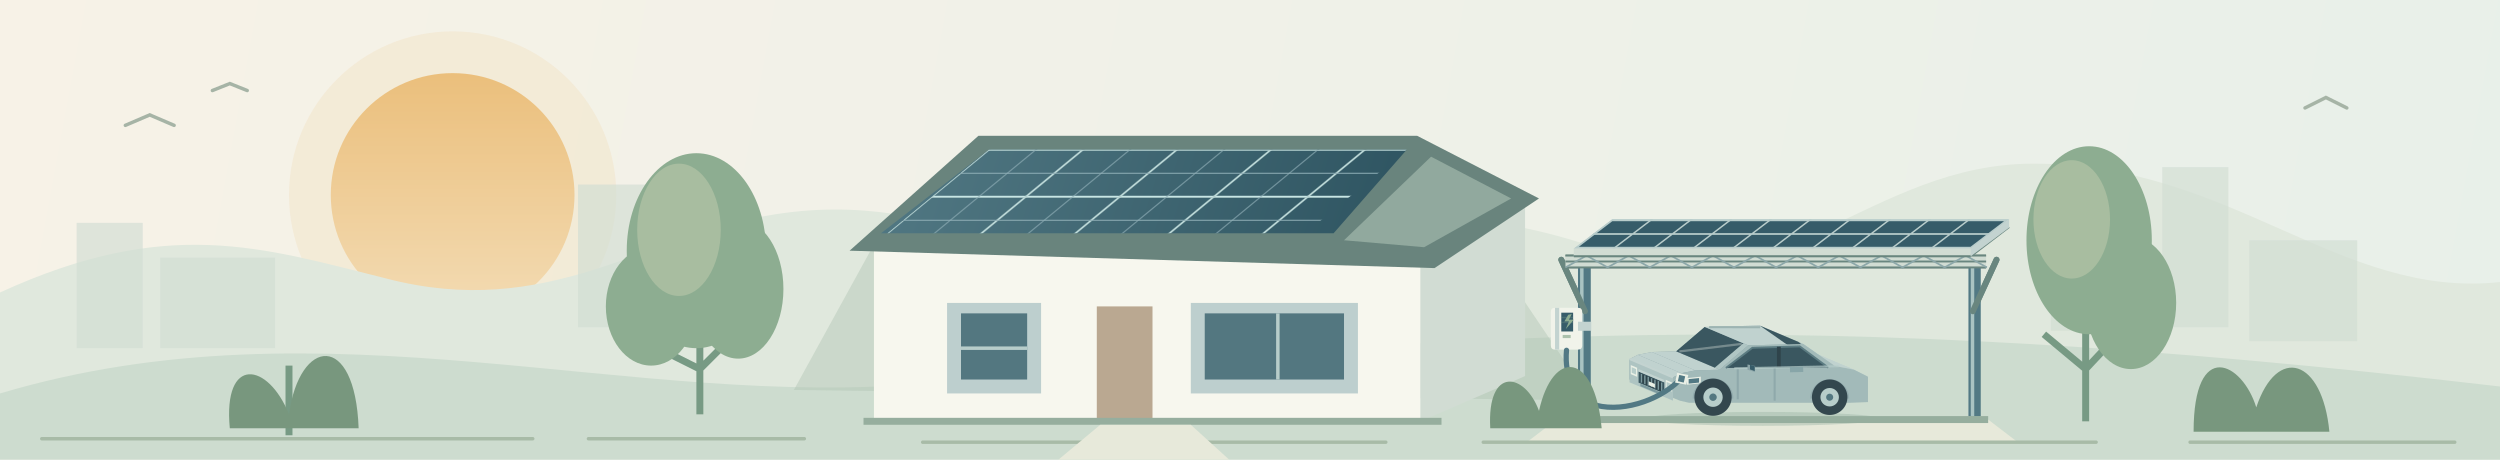
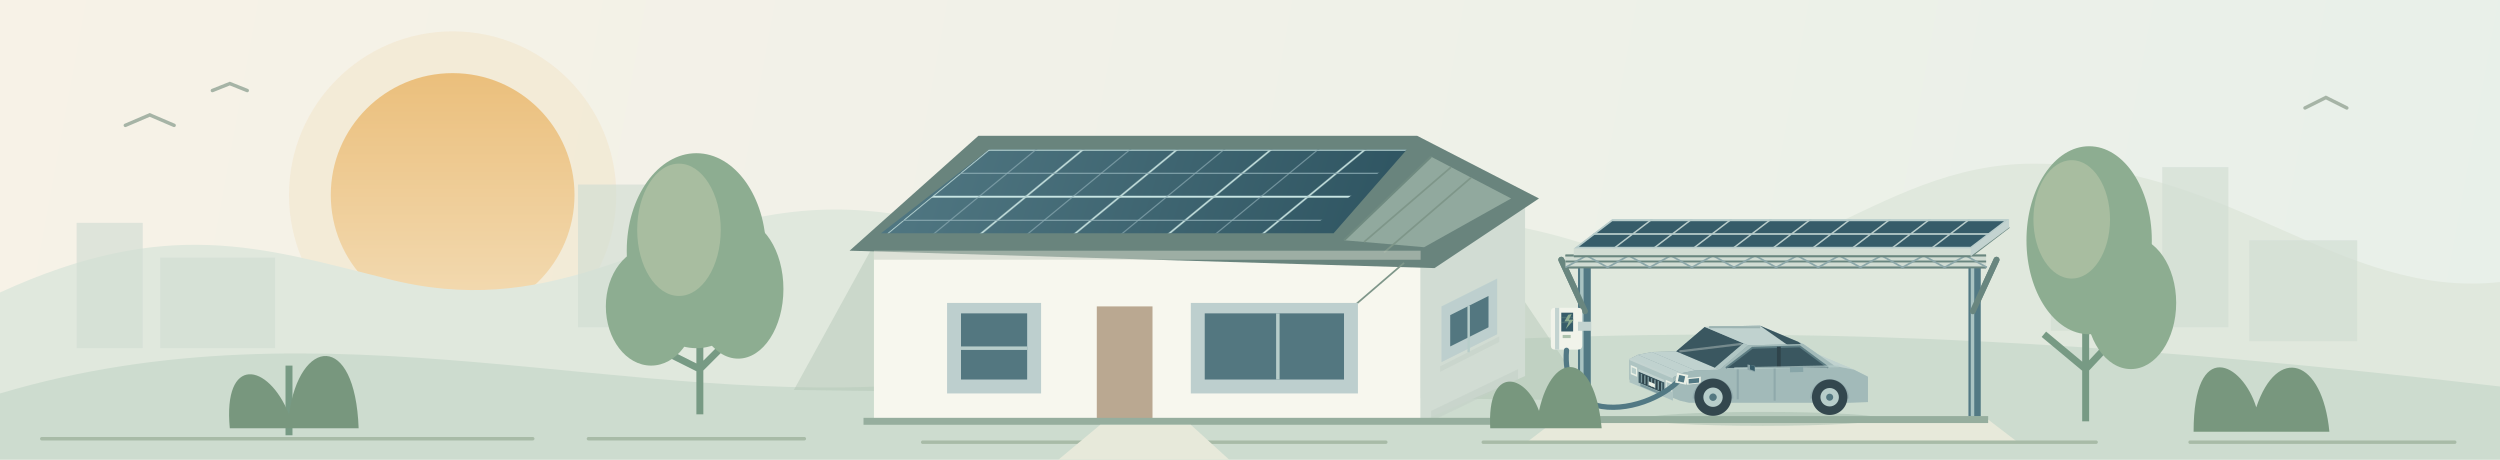
<svg xmlns="http://www.w3.org/2000/svg" width="718" height="132" viewBox="0 0 718 132" fill="none">
  <defs>
    <linearGradient id="sky" x1="0" y1="0" x2="718" y2="132" gradientUnits="userSpaceOnUse">
      <stop stop-color="#F7F2E7" />
      <stop offset="1" stop-color="#E8F0E9" />
    </linearGradient>
    <linearGradient id="sun" x1="132" y1="14" x2="132" y2="92" gradientUnits="userSpaceOnUse">
      <stop stop-color="#EABC76" />
      <stop offset="1" stop-color="#F3DCB5" />
    </linearGradient>
    <linearGradient id="roof" x1="251" y1="41" x2="408" y2="91" gradientUnits="userSpaceOnUse">
      <stop stop-color="#527984" />
      <stop offset="1" stop-color="#2B515E" />
    </linearGradient>
    <pattern id="modules" width="27" height="18" patternUnits="userSpaceOnUse">
      <path d="M0 0H27V18H0Z" stroke="#B6D2D1" stroke-width=".8" />
      <path d="M13.5 0V18M0 9H27" stroke="#8EADB5" stroke-width=".35" />
    </pattern>
  </defs>
  <path fill="url(#sky)" d="M0 0h718v132H0z" />
  <circle cx="130" cy="56" r="47" fill="#F2E3C8" opacity=".5" />
  <circle cx="130" cy="56" r="35" fill="url(#sun)" />
  <path d="M0 84c48-22 75-13 111-4 46 12 74-12 109-18 55-10 83 25 134 11 57-15 78-11 110 0 48 15 73-26 120-26 57 0 88 39 134 34v51H0Z" fill="#E0E8DD" />
  <g fill="#D1DDD3" opacity=".65">
    <path d="M22 64h19v36H22zm24 10h33v26H46zm120-21h21v41h-21zm423 8h26v34h-26zm32-13h19v46h-19zm25 21h31v29h-31z" />
  </g>
  <path d="M0 113c94-28 181 5 267-3 152-14 245-23 451 1v21H0Z" fill="#CDDCCF" />
  <path d="M228 112 250 72h178l29 43Z" fill="#ACC0AF" opacity=".4" />
  <path d="M251 72h157v49H251Z" fill="#F7F7EE" />
  <path d="m408 72 30-15v51l-30 13Z" fill="#D1DCD3" />
+   <path d="M411 118 436 106v3l-25 12Z" fill="#C3D0C7" opacity=".55" />
+   <path d="M414 88 430 80v16l-16 8Z" fill="#BDCFCE" />
+   <path d="M416.5 90.5 427.5 85v9l-11 5.5Z" fill="#537780" />
+   <path d="M421.8 87.8v13.4" stroke="#B7CDCA" stroke-width=".7" />
+   <path d="M413.6 105.2 430.6 96.6v1.6l-17 8.6Z" fill="#C3D0C7" opacity=".5" />
  <path d="m244 72 37-33h126l35 18-30 20Z" fill="#69847D" />
  <path d="m253 67 31-24h120l-21 24Z" fill="url(#roof)" />
  <g transform="matrix(1 0 -.91 .75 284 43)">
    <path d="M0 0h120v32H0z" fill="url(#modules)" />
  </g>
  <path d="m386 69 25-24 23 12-25 14Z" fill="#91A99E" />
+   <path d="M391.75 69.5 416.75 48m5.75 3-25 21.5m5.75 3-25 21.5" stroke="#7E9689" stroke-width=".5" />
+   <path d="m386 69 25-24" stroke="#6F8A80" stroke-width=".6" />
  <path d="M272 87h27v26h-27zm70 0h48v26h-48z" fill="#BDCFCE" />
  <path d="M276 90h19v19h-19zm70 0h40v19h-40z" fill="#537780" />
  <path d="M315 88h16v33h-16z" fill="#BAA891" />
  <path d="M367 90v19M276 100h19" stroke="#B7CDCA" />
-   <path d="M248 121h166" stroke="#96AE9E" stroke-width="2" />
+   <path d="M251 72h157v2.6H251Z" fill="#C9CFC4" opacity=".55" />
+   <path d="M248 121h190" stroke="#96AE9E" stroke-width="2" />
  <path d="M447 120.5h124l8.5 6.5H438.5Z" fill="#E7E9DA" />
  <path d="M453.2 76.6h3.6v43h-3.6zm112.2 0h3.4v43h-3.4z" fill="#527984" />
  <path d="M453.8 76.6h1v43h-1zm112.2 0h1v43h-1z" fill="#A9C3C2" />
  <path d="M455.2 89.4 448.4 74.6M566.6 89.4 573.4 74.6" stroke="#69867F" stroke-width="1.7" stroke-linecap="round" />
  <path d="M449.6 73.4h120.8v3.4H449.6z" fill="#D1DCD3" />
  <path d="M449.6 73.4h120.8M449.6 76.8h120.8M449.6 75.1h120.8" stroke="#69867F" stroke-width=".55" />
  <path d="M449.6 76.8l6.05-3.4 6.05 3.4 6.05-3.4 6.05 3.4 6.05-3.4 6.05 3.4 6.05-3.4 6.05 3.4 6.05-3.4 6.05 3.4 6.05-3.4 6.05 3.4 6.05-3.4 6.05 3.4 6.05-3.4 6.05 3.4 6.05-3.4 6.05 3.4 6.05-3.4 6.05 3.4" stroke="#8CA7A9" stroke-width=".5" fill="none" />
  <g transform="matrix(1 0 .9167 -.7 452 71.4)">
    <path d="M0 0h114v12H0z" fill="#B9CDCB" />
    <path d="M.75 .75h112.5v10.5H.75z" fill="#365C69" />
    <path d="M11.4 0v12M22.8 0v12M34.2 0v12M45.6 0v12M57 0v12M68.4 0v12M79.8 0v12M91.2 0v12M102.6 0v12M0 6h114" stroke="#B9CDCB" stroke-width=".7" />
  </g>
  <path d="M452 71.4h114v2.2H452z" fill="#D1DCD3" />
  <path d="M452 73.6h114" stroke="#69867F" stroke-width=".6" />
  <path d="M566 71.4l11-8.4v2.4l-11 8.2z" fill="#C3D3D0" />
  <path d="M566 73.6l11-8.4" stroke="#69867F" stroke-width=".6" />
  <path d="M453.2 76.6h3.6v43h-3.6zm112.2 0h3.4v43h-3.4z" fill="#527984" />
  <path d="M453.8 76.6h1v43h-1zm112.2 0h1v43h-1z" fill="#A9C3C2" />
  <path d="M455.2 89.4 448.4 74.6M566.6 89.4 573.4 74.6" stroke="#69867F" stroke-width="1.7" stroke-linecap="round" />
  <path d="M449.6 73.4h120.8v3.4H449.6z" fill="#D1DCD3" />
  <path d="M449.6 73.4h120.8M449.6 76.8h120.8M449.6 75.1h120.8" stroke="#69867F" stroke-width=".55" />
  <path d="M449.6 76.8l6.05-3.4 6.05 3.4 6.05-3.4 6.05 3.4 6.05-3.4 6.05 3.4 6.05-3.4 6.05 3.4 6.05-3.4 6.05 3.4 6.05-3.4 6.05 3.4 6.05-3.4 6.05 3.4 6.05-3.4 6.05 3.4 6.05-3.4 6.05 3.4 6.05-3.4 6.05 3.4" stroke="#8CA7A9" stroke-width=".5" fill="none" />
  <g transform="matrix(1 0 .9167 -.7 452 71.4)">
    <path d="M0 0h114v12H0z" fill="#B9CDCB" />
    <path d="M.75 .75h112.5v10.5H.75z" fill="#365C69" />
    <path d="M11.4 0v12M22.8 0v12M34.2 0v12M45.6 0v12M57 0v12M68.4 0v12M79.8 0v12M91.2 0v12M102.6 0v12M0 6h114" stroke="#B9CDCB" stroke-width=".7" />
  </g>
  <path d="M452 71.4h114v2.2H452z" fill="#D1DCD3" />
  <path d="M452 73.6h114" stroke="#69867F" stroke-width=".6" />
  <path d="M566 71.4l11-8.4v2.4l-11 8.2z" fill="#C3D3D0" />
  <ellipse cx="506.24" cy="120.3" rx="34" ry="2" fill="#9DB6A6" opacity=".45" />
  <path d="M468 103.1 470.4 101.9 474.4 101.1 481.4 100.9 489.6 93.9 505.4 93.5 514.4 99.8 520 100.9 524 102.9 524 110.2 519 110.4 472.6 110.4 470 109.8 468 109Z" fill="#8CA5A8" />
  <path d="M468 103.1 470.4 101.9 482.88 107.18 480.48 108.38Z" fill="#C0D2CF" />
  <path d="M470.4 101.9 474.4 101.1 486.88 106.38 482.88 107.18Z" fill="#C0D2CF" />
  <path d="M474.4 101.1 481.4 100.9 493.88 106.18 486.88 106.38Z" fill="#C0D2CF" />
  <path d="M481.4 100.9 489.6 93.9 500.88 98.67 492.68 105.67Z" fill="#3A5760" />
  <path d="M489.6 93.9 505.4 93.5 517.88 98.78 502.08 99.18Z" fill="#C0D2CF" />
  <path d="M505.4 93.5 514.4 99.8 525.68 104.57 516.68 98.27Z" fill="#3A5760" />
  <path d="M514.4 99.8 520 100.9 532.48 106.18 526.88 105.08Z" fill="#C0D2CF" />
  <path d="M520 100.9 524 102.9 536.48 108.18 532.48 106.18Z" fill="#C0D2CF" />
  <path d="M492.48 105.59 500.68 98.59 502.08 99.18 493.88 106.18Z" fill="#B0C6C4" />
  <path d="M516.48 98.19 525.48 104.49 526.88 105.08 517.88 98.78Z" fill="#B0C6C4" />
  <path d="M482.31 100.93L500.22 98.76" stroke="#EAF0E6" stroke-opacity=".34" stroke-width=".65" />
  <path d="M490.86 93.96 505.54 93.98" stroke="#9DB4B2" stroke-width=".6" />
  <path d="M480.48 108.38 482.88 107.18 486.88 106.38 493.88 106.18 502.08 99.18 517.88 98.78 526.88 105.08 532.48 106.18 536.48 108.18 536.48 115.48 531.48 115.68 485.08 115.68 482.48 115.08 480.48 114.28Z" fill="#A2BAB9" />
  <path d="M468 109.8 480.48 115.08 480.48 108.38 468 103.1Z" fill="#AEC4C2" />
  <path d="M468 103.1L480.48 108.38" stroke="#C3D3D0" stroke-width=".6" />
  <path d="M470.6 109.9 477.98 113.02 477.98 109.82 470.6 106.7Z" fill="#3A5760" />
  <path d="M471.12 109.82 477.46 112.5 477.46 109.9 471.12 107.22Z" fill="#2F444B" />
  <path d="M471.43 109.9L471.43 107.4" stroke="#7C9A9E" stroke-width=".4" />
  <path d="M472.4 110.31L472.4 107.81" stroke="#7C9A9E" stroke-width=".4" />
  <path d="M473.37 110.72L473.37 108.22" stroke="#7C9A9E" stroke-width=".4" />
  <path d="M474.33 111.13L474.33 108.63" stroke="#7C9A9E" stroke-width=".4" />
  <path d="M475.3 111.54L475.3 109.04" stroke="#7C9A9E" stroke-width=".4" />
  <path d="M476.27 111.95L476.27 109.45" stroke="#7C9A9E" stroke-width=".4" />
  <path d="M477.24 112.36L477.24 109.86" stroke="#7C9A9E" stroke-width=".4" />
  <path d="M470.6 106.7 477.98 109.82 477.98 109.12 470.6 106Z" fill="#C3D3D0" />
  <path d="M468.36 107.45 470.18 108.22 470.18 105.62 468.36 104.85Z" fill="#EAF0E6" />
  <path d="M478.4 111.7 480.22 112.47 480.22 109.87 478.4 109.1Z" fill="#EAF0E6" />
  <path d="M468.62 107.06 469.87 107.59 469.87 105.99 468.62 105.46Z" fill="#B7CDCA" />
  <path d="M478.66 111.31 479.96 111.86 479.96 110.26 478.66 109.71Z" fill="#B7CDCA" />
  <path d="M471.12 110.92 477.57 113.65 477.57 112.95 471.12 110.22Z" fill="#7C9A9E" />
  <path d="M473.51 110.63 475.28 111.38 475.28 110.28 473.51 109.53Z" fill="#EAF0E6" />
  <path d="M495.68 105.68 503.28 99.88 516.88 99.48 525.08 105.58Z" fill="#3A5760" />
  <path d="M495.68 105.68 503.28 99.88 516.88 99.48 525.08 105.58" fill="none" stroke="#5C7C82" stroke-width=".55" />
  <path d="M510.88 105.48L510.88 99.58" stroke="#2F444B" stroke-width="1.1" />
  <path d="M509.68 115.08L509.68 105.68" stroke="#8FA9AB" stroke-width=".6" />
  <path d="M499.08 114.68L499.08 105.88" stroke="#8FA9AB" stroke-width=".6" />
  <path d="M498.08 105.78L528.08 105.18" stroke="#B7CDCA" stroke-width=".6" opacity=".7" />
  <path d="M514.08 106.18L517.88 106.08" stroke="#87A5A8" stroke-width="1.5" />
  <path d="M501.88 104.68 504.06 105.1 504.06 106.9 501.88 106.18Z" fill="#8CA5A8" />
  <path d="M502.6 104.8 503.95 105.07 503.95 106.57 502.6 106.1Z" fill="#365C69" />
  <path d="M484.48 110.48 488.48 110.08 488.48 108.18 484.48 108.58Z" fill="#EAF0E6" />
  <path d="M484.98 110.18 487.98 109.88 487.98 108.58 484.98 108.88Z" fill="#527984" />
  <path d="M486.13 114.48a5.85 5.85 0 0 1 11.7 0z" fill="#93ACAE" />
  <ellipse cx="491.98" cy="114.08" rx="5.35" ry="5.35" fill="#33474E" />
  <circle cx="491.98" cy="114.08" r="2.78" fill="#B7CDCA" />
  <circle cx="491.98" cy="114.08" r="1.07" fill="#537780" />
  <path d="M519.88 114.48a5.6 5.6 0 0 1 11.2 0z" fill="#93ACAE" />
  <ellipse cx="525.48" cy="114.08" rx="5.1" ry="5.1" fill="#33474E" />
  <circle cx="525.48" cy="114.08" r="2.65" fill="#B7CDCA" />
  <circle cx="525.48" cy="114.08" r="1.02" fill="#537780" />
  <path d="M446.6 88.4h6.6q1.2 0 1.2 1.2v9.6q0 1.2-1.2 1.2h-6.6q-1.2 0-1.2-1.2v-9.6q0-1.2 1.2-1.2z" fill="#F1F3EA" />
  <path d="M446.6 88.4h1.2v12h-1.2z" fill="#C3D3D0" />
  <path d="M448.4 89.8h3.4v5.4h-3.4z" fill="#365C69" />
  <path d="M450.4 90.4 449.3 92.3h1.3l-.9 2.2 2.3-2.7h-1.4l.8-1.6z" fill="#8DAD91" />
  <path d="M448.8 96.2h2.3v.9h-2.3z" fill="#8DAD91" opacity=".7" />
  <path d="M453.2 92.4h3.8v2.6h-3.8z" fill="#C3D3D0" />
  <path d="M448.2 91.2h3.6M448.2 92.6h3.6" stroke="#8DAD91" stroke-opacity=".22" stroke-width=".4" />
  <path d="M449.9 100.6C449.2 108.2 452.4 114.6 458.4 116.4 467 118.6 478 114.2 483.08 108.38" stroke="#527984" stroke-width="1.5" fill="none" stroke-linecap="round" />
  <path d="M481.68 107.08 484.88 107.68 484.28 110.48 481.08 109.88Z" fill="#EAF0E6" />
  <path d="M482.28 107.68 483.98 108.08 483.58 109.88 481.88 109.48Z" fill="#527984" />
  <path d="M447 120.5h124" stroke="#96AE9E" stroke-width="2" />
  <g stroke="#779A84" stroke-width="2">
    <path d="M201 119V78m-16 20 16 8 14-14M599 121V74m-12 22 12 10 15-16M83 125v-20" />
  </g>
  <g fill="#8DAD91">
    <ellipse cx="200" cy="72" rx="20" ry="28" />
    <ellipse cx="187" cy="88" rx="13" ry="17" />
    <ellipse cx="212" cy="83" rx="13" ry="20" />
    <ellipse cx="600" cy="69" rx="18" ry="27" />
    <ellipse cx="612" cy="87" rx="13" ry="19" />
  </g>
  <g fill="#A8BDA0">
    <ellipse cx="195" cy="66" rx="12" ry="19" />
    <ellipse cx="595" cy="63" rx="11" ry="17" />
  </g>
  <path d="M66 123c-2-21 11-19 17-4 3-22 19-24 20 4m325 0c-1-18 10-16 14-5 4-18 16-17 18 5m170 1c0-27 14-20 18-7 6-18 19-14 21 7" fill="#78977E" />
  <path d="M12 126h141m16 0h62m34 1h133m28 0h176m27 0h76" stroke="#A8BBA7" stroke-linecap="round" />
  <path d="m36 36 7-3 7 3m11-10 5-2 5 2m591 5 6-3 6 3" stroke="#A6B4A6" stroke-linecap="round" />
  <path d="M316 122h26l11 10h-49z" fill="#E7E9DA" />
</svg>
